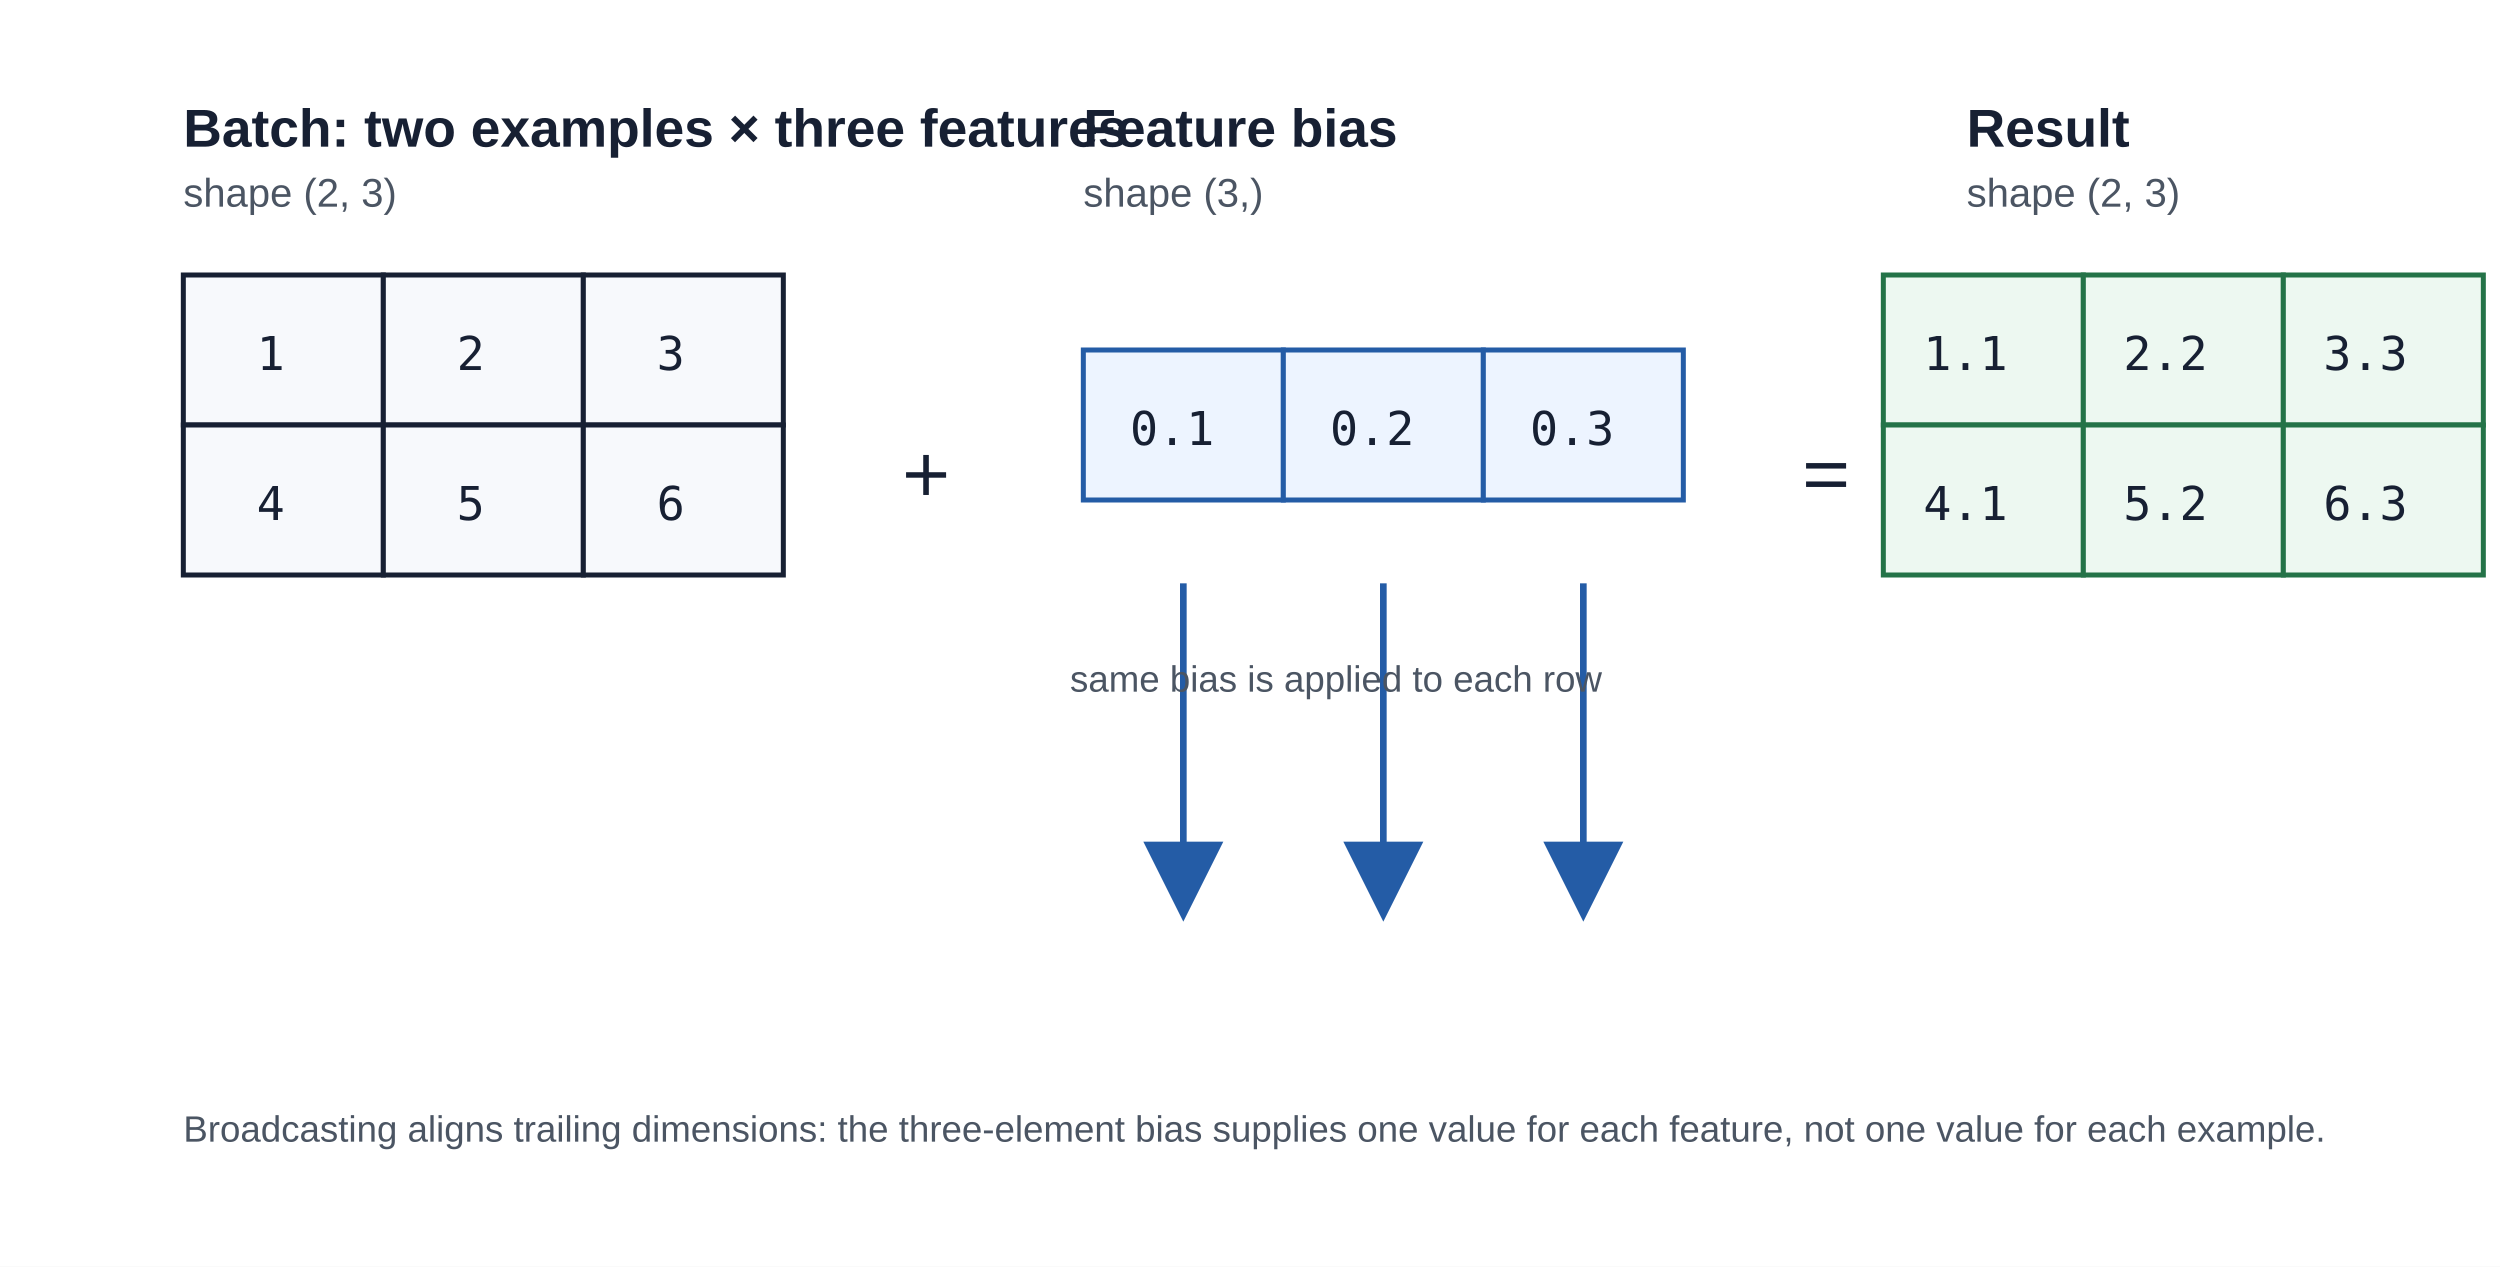
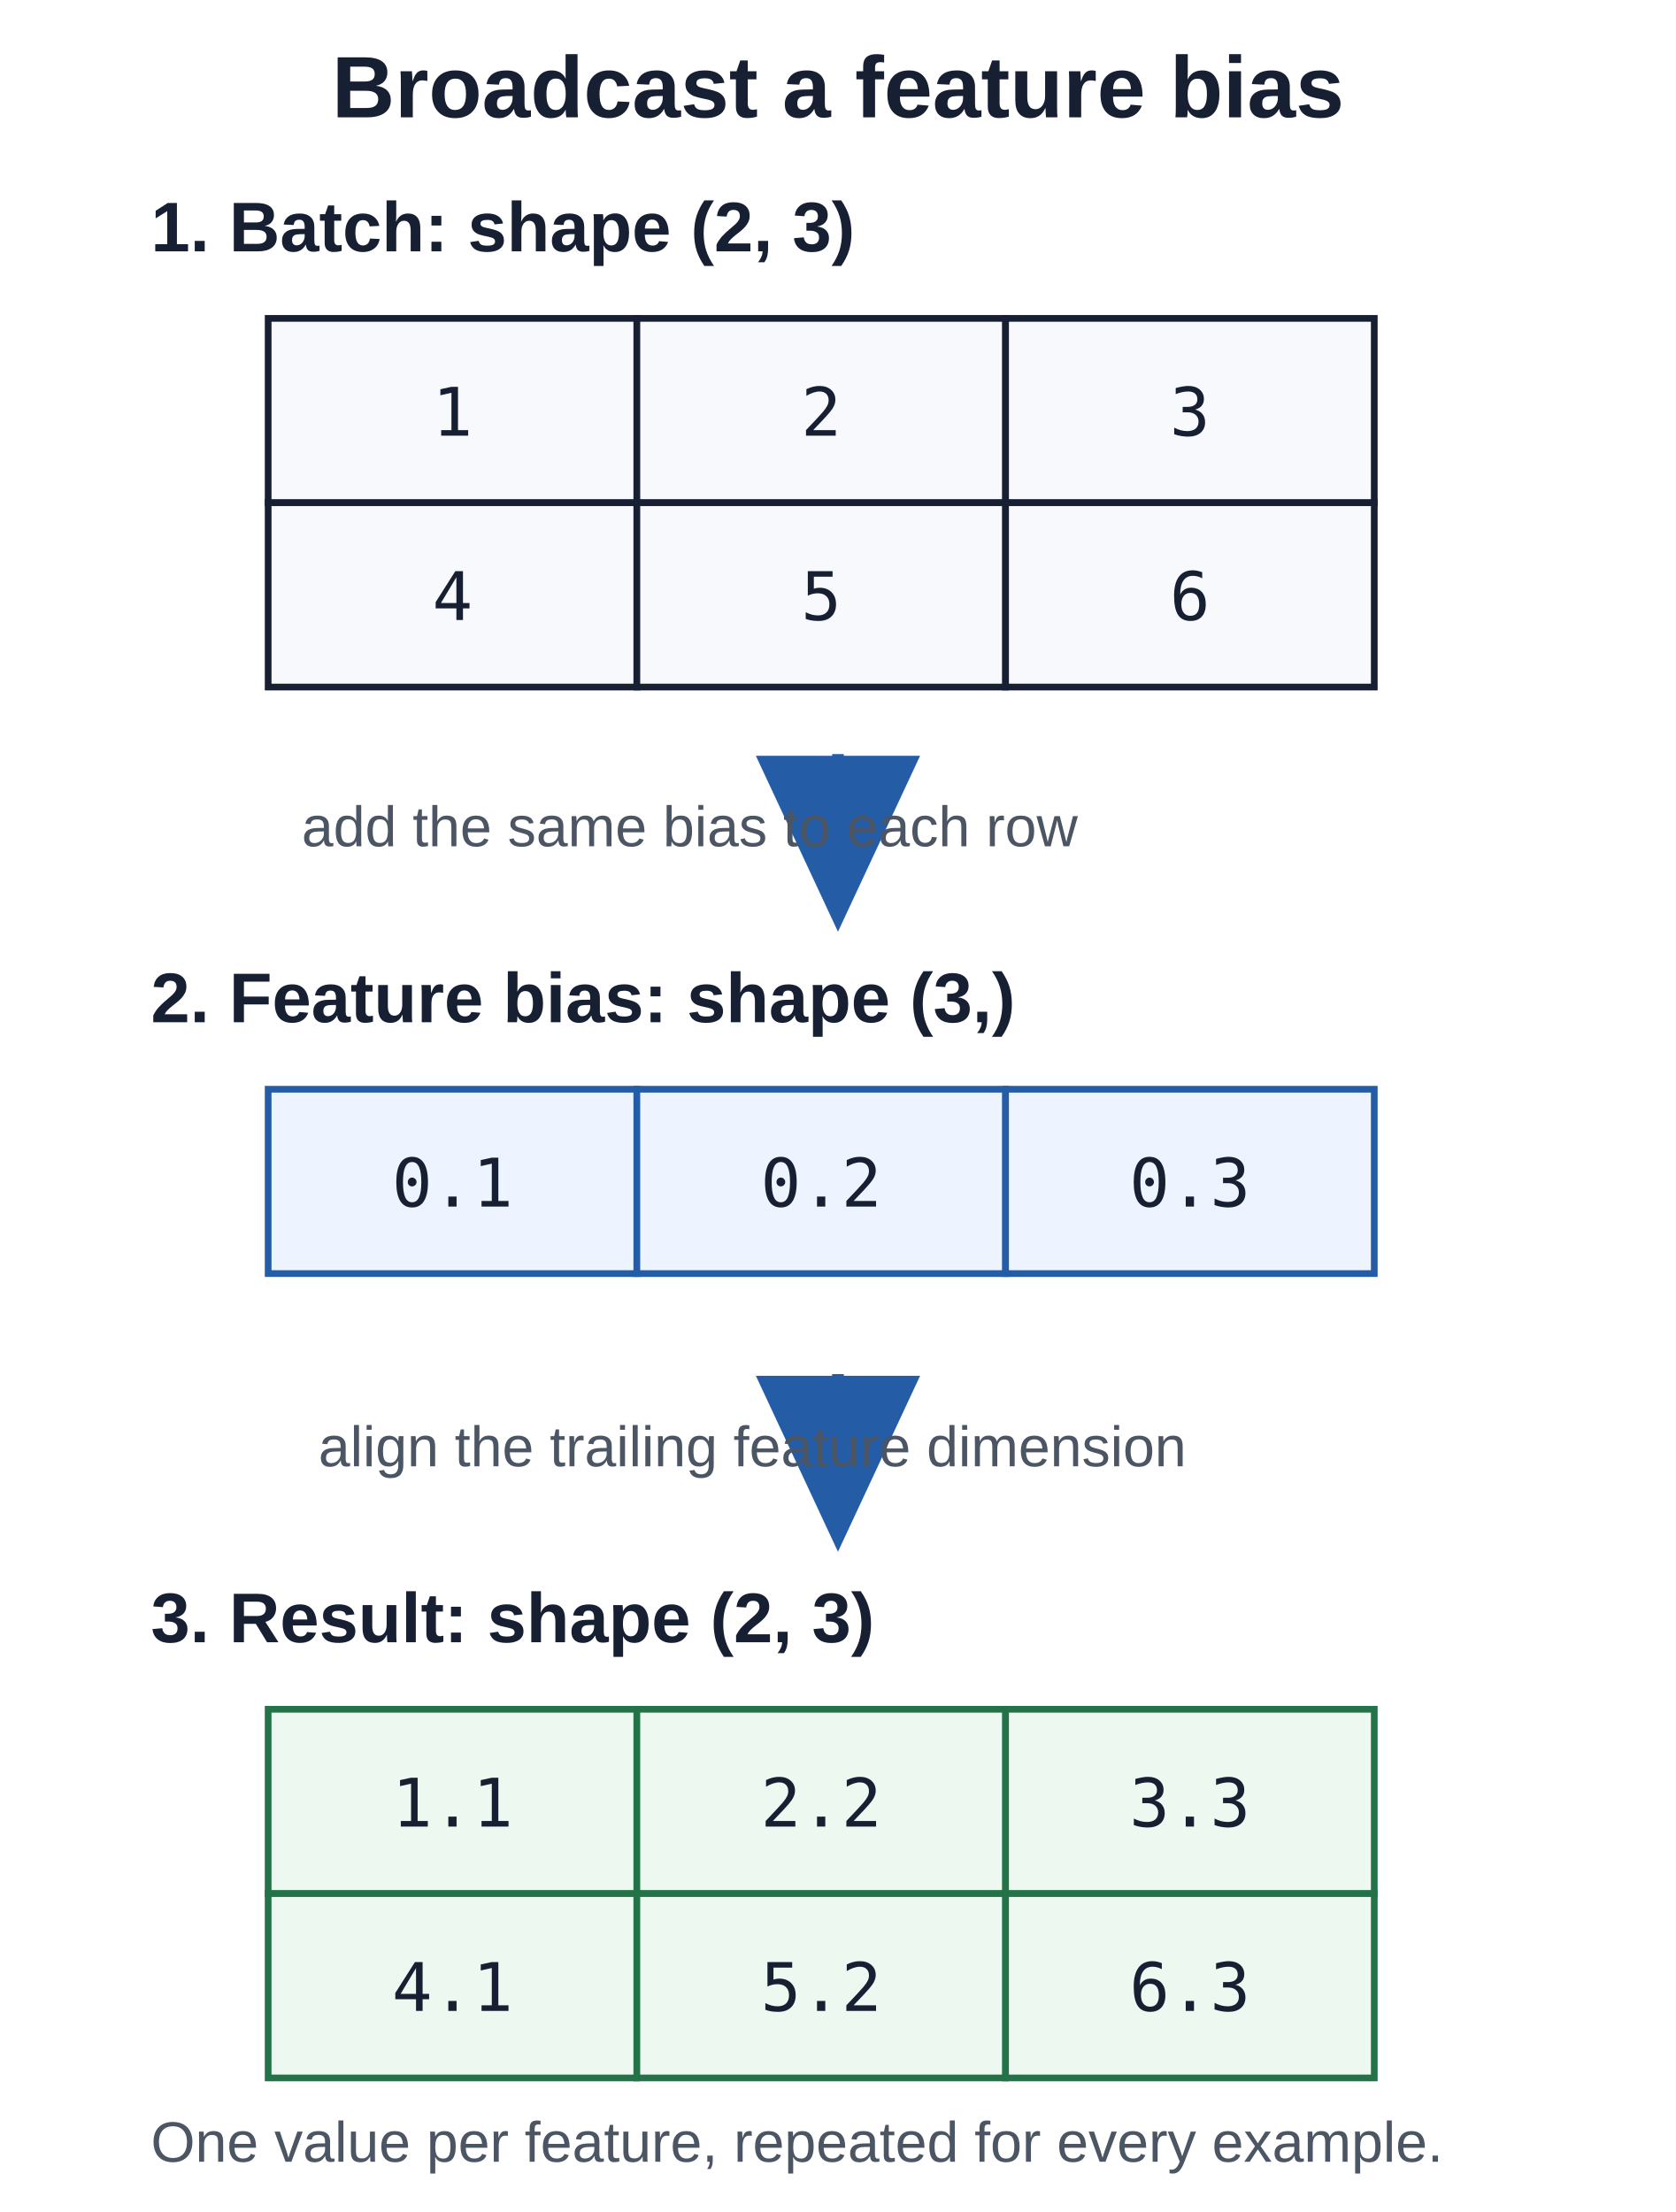
- <svg xmlns="http://www.w3.org/2000/svg" width="1500" height="760" viewBox="0 0 1500 760" role="img" aria-labelledby="title desc">
-   <style>.h{font:600 32px Arial,sans-serif;fill:#172033}.s{font:24px Arial,sans-serif;fill:#4b5563}.v{font:28px Menlo,monospace;fill:#172033}.n{font:22px Arial,sans-serif;fill:#4b5563}.c{fill:#f7f9fc;stroke:#172033;stroke-width:3}.b{fill:#edf4ff;stroke:#245ca6;stroke-width:3}.r{fill:#edf8f1;stroke:#247348;stroke-width:3}.op{font:56px Georgia,serif;fill:#172033}.a{fill:none;stroke:#245ca6;stroke-width:4;marker-end:url(#m)}</style>
+ <svg xmlns="http://www.w3.org/2000/svg" width="1000" height="1320" viewBox="0 0 1000 1320" role="img" aria-labelledby="title desc">
+   <style>
+     .title{font-family:Arial,sans-serif;font-size:52px;font-weight:700;fill:#172033;text-anchor:middle}.label{font-family:Arial,sans-serif;font-size:42px;font-weight:700;fill:#172033}.note{font-family:Arial,sans-serif;font-size:34px;fill:#4b5563}.value{font-family:Menlo,monospace;font-size:40px;fill:#172033;text-anchor:middle}.cell{fill:#f7f9fc;stroke:#172033;stroke-width:4}.bias{fill:#edf4ff;stroke:#245ca6;stroke-width:4}.result{fill:#edf8f1;stroke:#247348;stroke-width:4}.arrow{fill:none;stroke:#245ca6;stroke-width:7;marker-end:url(#head)}
+   </style>
  <defs>
-     <marker id="m" markerWidth="12" markerHeight="12" refX="10" refY="6" orient="auto">
-       <path d="M0 0L12 6 0 12Z" fill="#245ca6" />
+     <marker id="head" markerWidth="15" markerHeight="15" refX="12" refY="7" orient="auto">
+       <path d="M0 0 L15 7 L0 14 Z" fill="#245ca6" />
    </marker>
  </defs>
-   <rect width="1500" height="760" fill="#ffffff" />
-   <text class="h" x="110" y="88">Batch: two examples × three features</text>
-   <text class="s" x="110" y="124">shape (2, 3)</text>
-   <g transform="translate(110 165)">
-     <rect class="c" width="120" height="90" />
-     <rect class="c" x="120" width="120" height="90" />
-     <rect class="c" x="240" width="120" height="90" />
-     <rect class="c" y="90" width="120" height="90" />
-     <rect class="c" x="120" y="90" width="120" height="90" />
-     <rect class="c" x="240" y="90" width="120" height="90" />
-     <text class="v" x="44" y="57">1</text>
-     <text class="v" x="164" y="57">2</text>
-     <text class="v" x="284" y="57">3</text>
-     <text class="v" x="44" y="147">4</text>
-     <text class="v" x="164" y="147">5</text>
-     <text class="v" x="284" y="147">6</text>
+   <rect width="1000" height="1320" fill="white" />
+   <text class="title" x="500" y="70">Broadcast a feature bias</text>
+   <text class="label" x="90" y="150">1. Batch: shape (2, 3)</text>
+   <g transform="translate(160 190)">
+     <rect class="cell" width="220" height="110" />
+     <rect class="cell" x="220" width="220" height="110" />
+     <rect class="cell" x="440" width="220" height="110" />
+     <rect class="cell" y="110" width="220" height="110" />
+     <rect class="cell" x="220" y="110" width="220" height="110" />
+     <rect class="cell" x="440" y="110" width="220" height="110" />
+     <text class="value" x="110" y="70">1</text>
+     <text class="value" x="330" y="70">2</text>
+     <text class="value" x="550" y="70">3</text>
+     <text class="value" x="110" y="180">4</text>
+     <text class="value" x="330" y="180">5</text>
+     <text class="value" x="550" y="180">6</text>
  </g>
-   <text class="op" x="540" y="305">+</text>
-   <text class="h" x="650" y="88">Feature bias</text>
-   <text class="s" x="650" y="124">shape (3,)</text>
-   <g transform="translate(650 210)">
-     <rect class="b" width="120" height="90" />
-     <rect class="b" x="120" width="120" height="90" />
-     <rect class="b" x="240" width="120" height="90" />
-     <text class="v" x="28" y="57">0.1</text>
-     <text class="v" x="148" y="57">0.2</text>
-     <text class="v" x="268" y="57">0.3</text>
+   <path class="arrow" d="M500 450V535" />
+   <text class="note" x="180" y="505">add the same bias to each row</text>
+   <text class="label" x="90" y="610">2. Feature bias: shape (3,)</text>
+   <g transform="translate(160 650)">
+     <rect class="bias" width="220" height="110" />
+     <rect class="bias" x="220" width="220" height="110" />
+     <rect class="bias" x="440" width="220" height="110" />
+     <text class="value" x="110" y="70">0.1</text>
+     <text class="value" x="330" y="70">0.2</text>
+     <text class="value" x="550" y="70">0.3</text>
  </g>
-   <path class="a" d="M710 350C710 460 710 500 710 545" />
-   <path class="a" d="M830 350C830 460 830 500 830 545" />
-   <path class="a" d="M950 350C950 460 950 500 950 545" />
-   <text class="n" x="642" y="415">same bias is applied to each row</text>
-   <text class="op" x="1080" y="305">=</text>
-   <text class="h" x="1180" y="88">Result</text>
-   <text class="s" x="1180" y="124">shape (2, 3)</text>
-   <g transform="translate(1130 165)">
-     <rect class="r" width="120" height="90" />
-     <rect class="r" x="120" width="120" height="90" />
-     <rect class="r" x="240" width="120" height="90" />
-     <rect class="r" y="90" width="120" height="90" />
-     <rect class="r" x="120" y="90" width="120" height="90" />
-     <rect class="r" x="240" y="90" width="120" height="90" />
-     <text class="v" x="24" y="57">1.1</text>
-     <text class="v" x="144" y="57">2.2</text>
-     <text class="v" x="264" y="57">3.3</text>
-     <text class="v" x="24" y="147">4.1</text>
-     <text class="v" x="144" y="147">5.2</text>
-     <text class="v" x="264" y="147">6.3</text>
+   <path class="arrow" d="M500 820V905" />
+   <text class="note" x="190" y="875">align the trailing feature dimension</text>
+   <text class="label" x="90" y="980">3. Result: shape (2, 3)</text>
+   <g transform="translate(160 1020)">
+     <rect class="result" width="220" height="110" />
+     <rect class="result" x="220" width="220" height="110" />
+     <rect class="result" x="440" width="220" height="110" />
+     <rect class="result" y="110" width="220" height="110" />
+     <rect class="result" x="220" y="110" width="220" height="110" />
+     <rect class="result" x="440" y="110" width="220" height="110" />
+     <text class="value" x="110" y="70">1.1</text>
+     <text class="value" x="330" y="70">2.2</text>
+     <text class="value" x="550" y="70">3.3</text>
+     <text class="value" x="110" y="180">4.1</text>
+     <text class="value" x="330" y="180">5.2</text>
+     <text class="value" x="550" y="180">6.3</text>
  </g>
-   <text class="n" x="110" y="685">Broadcasting aligns trailing dimensions: the three-element bias supplies one value for each feature, not one value for each example.</text>
+   <text class="note" x="90" y="1290">One value per feature, repeated for every example.</text>
</svg>
